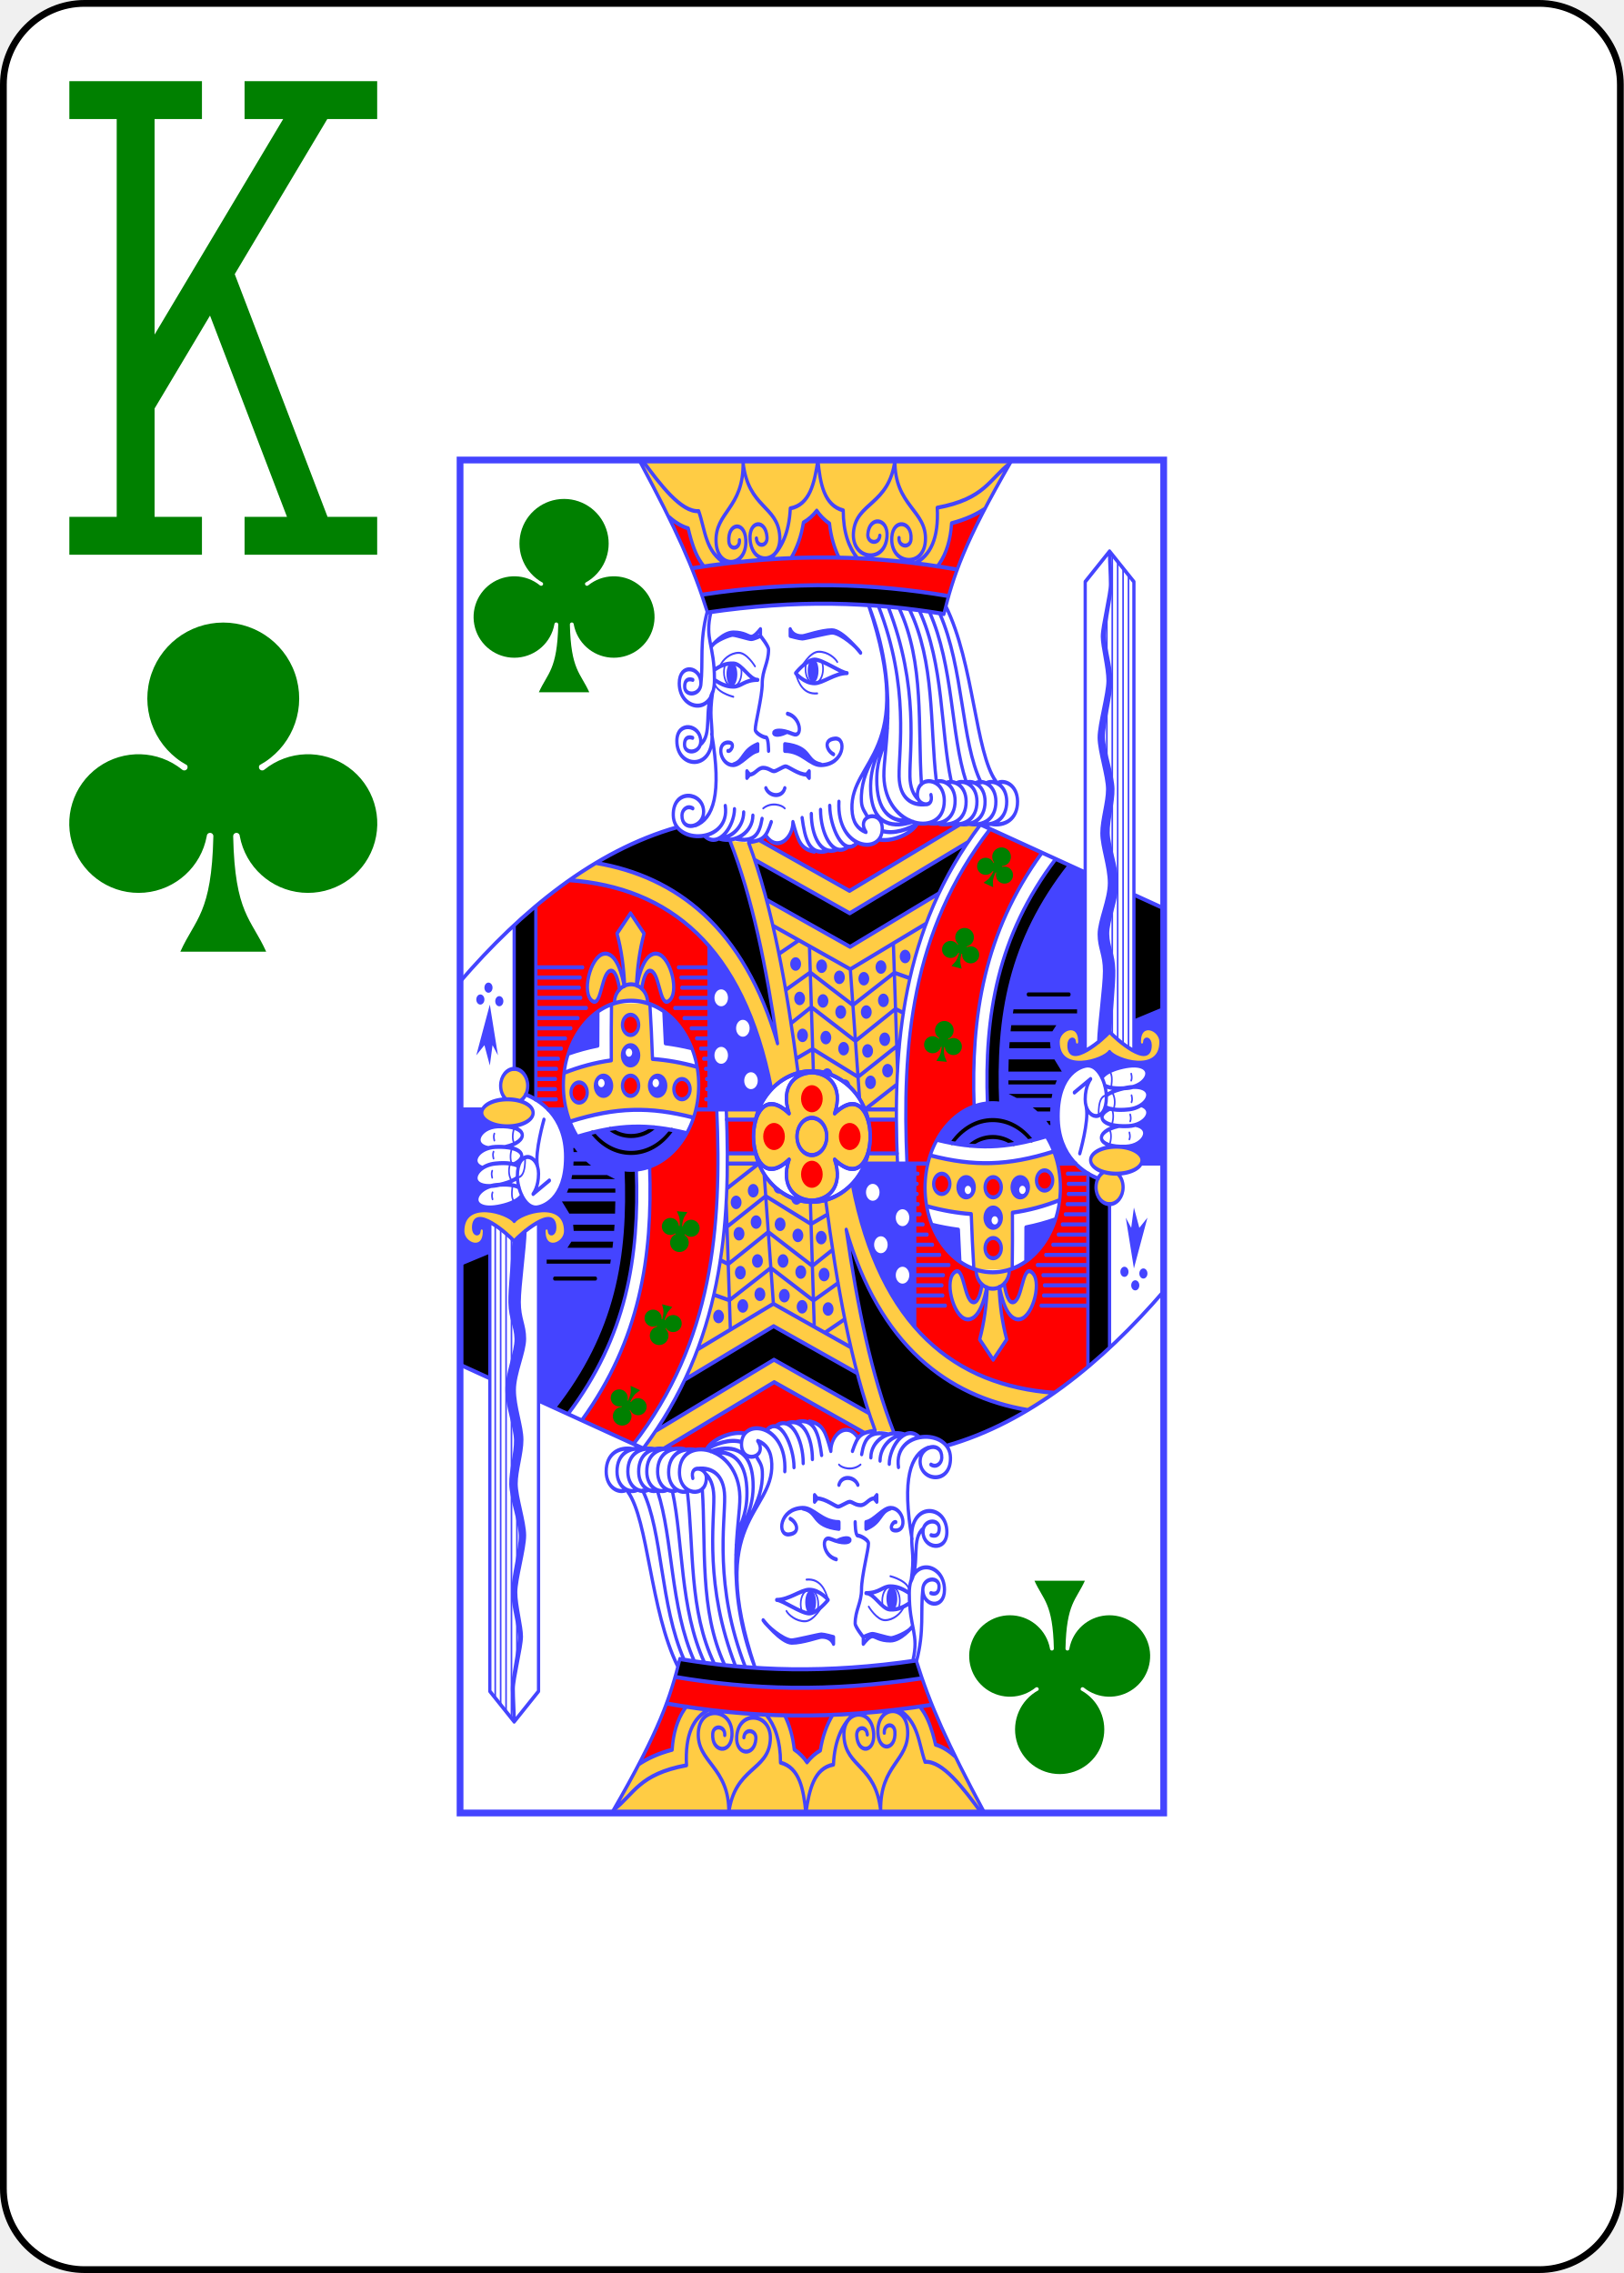
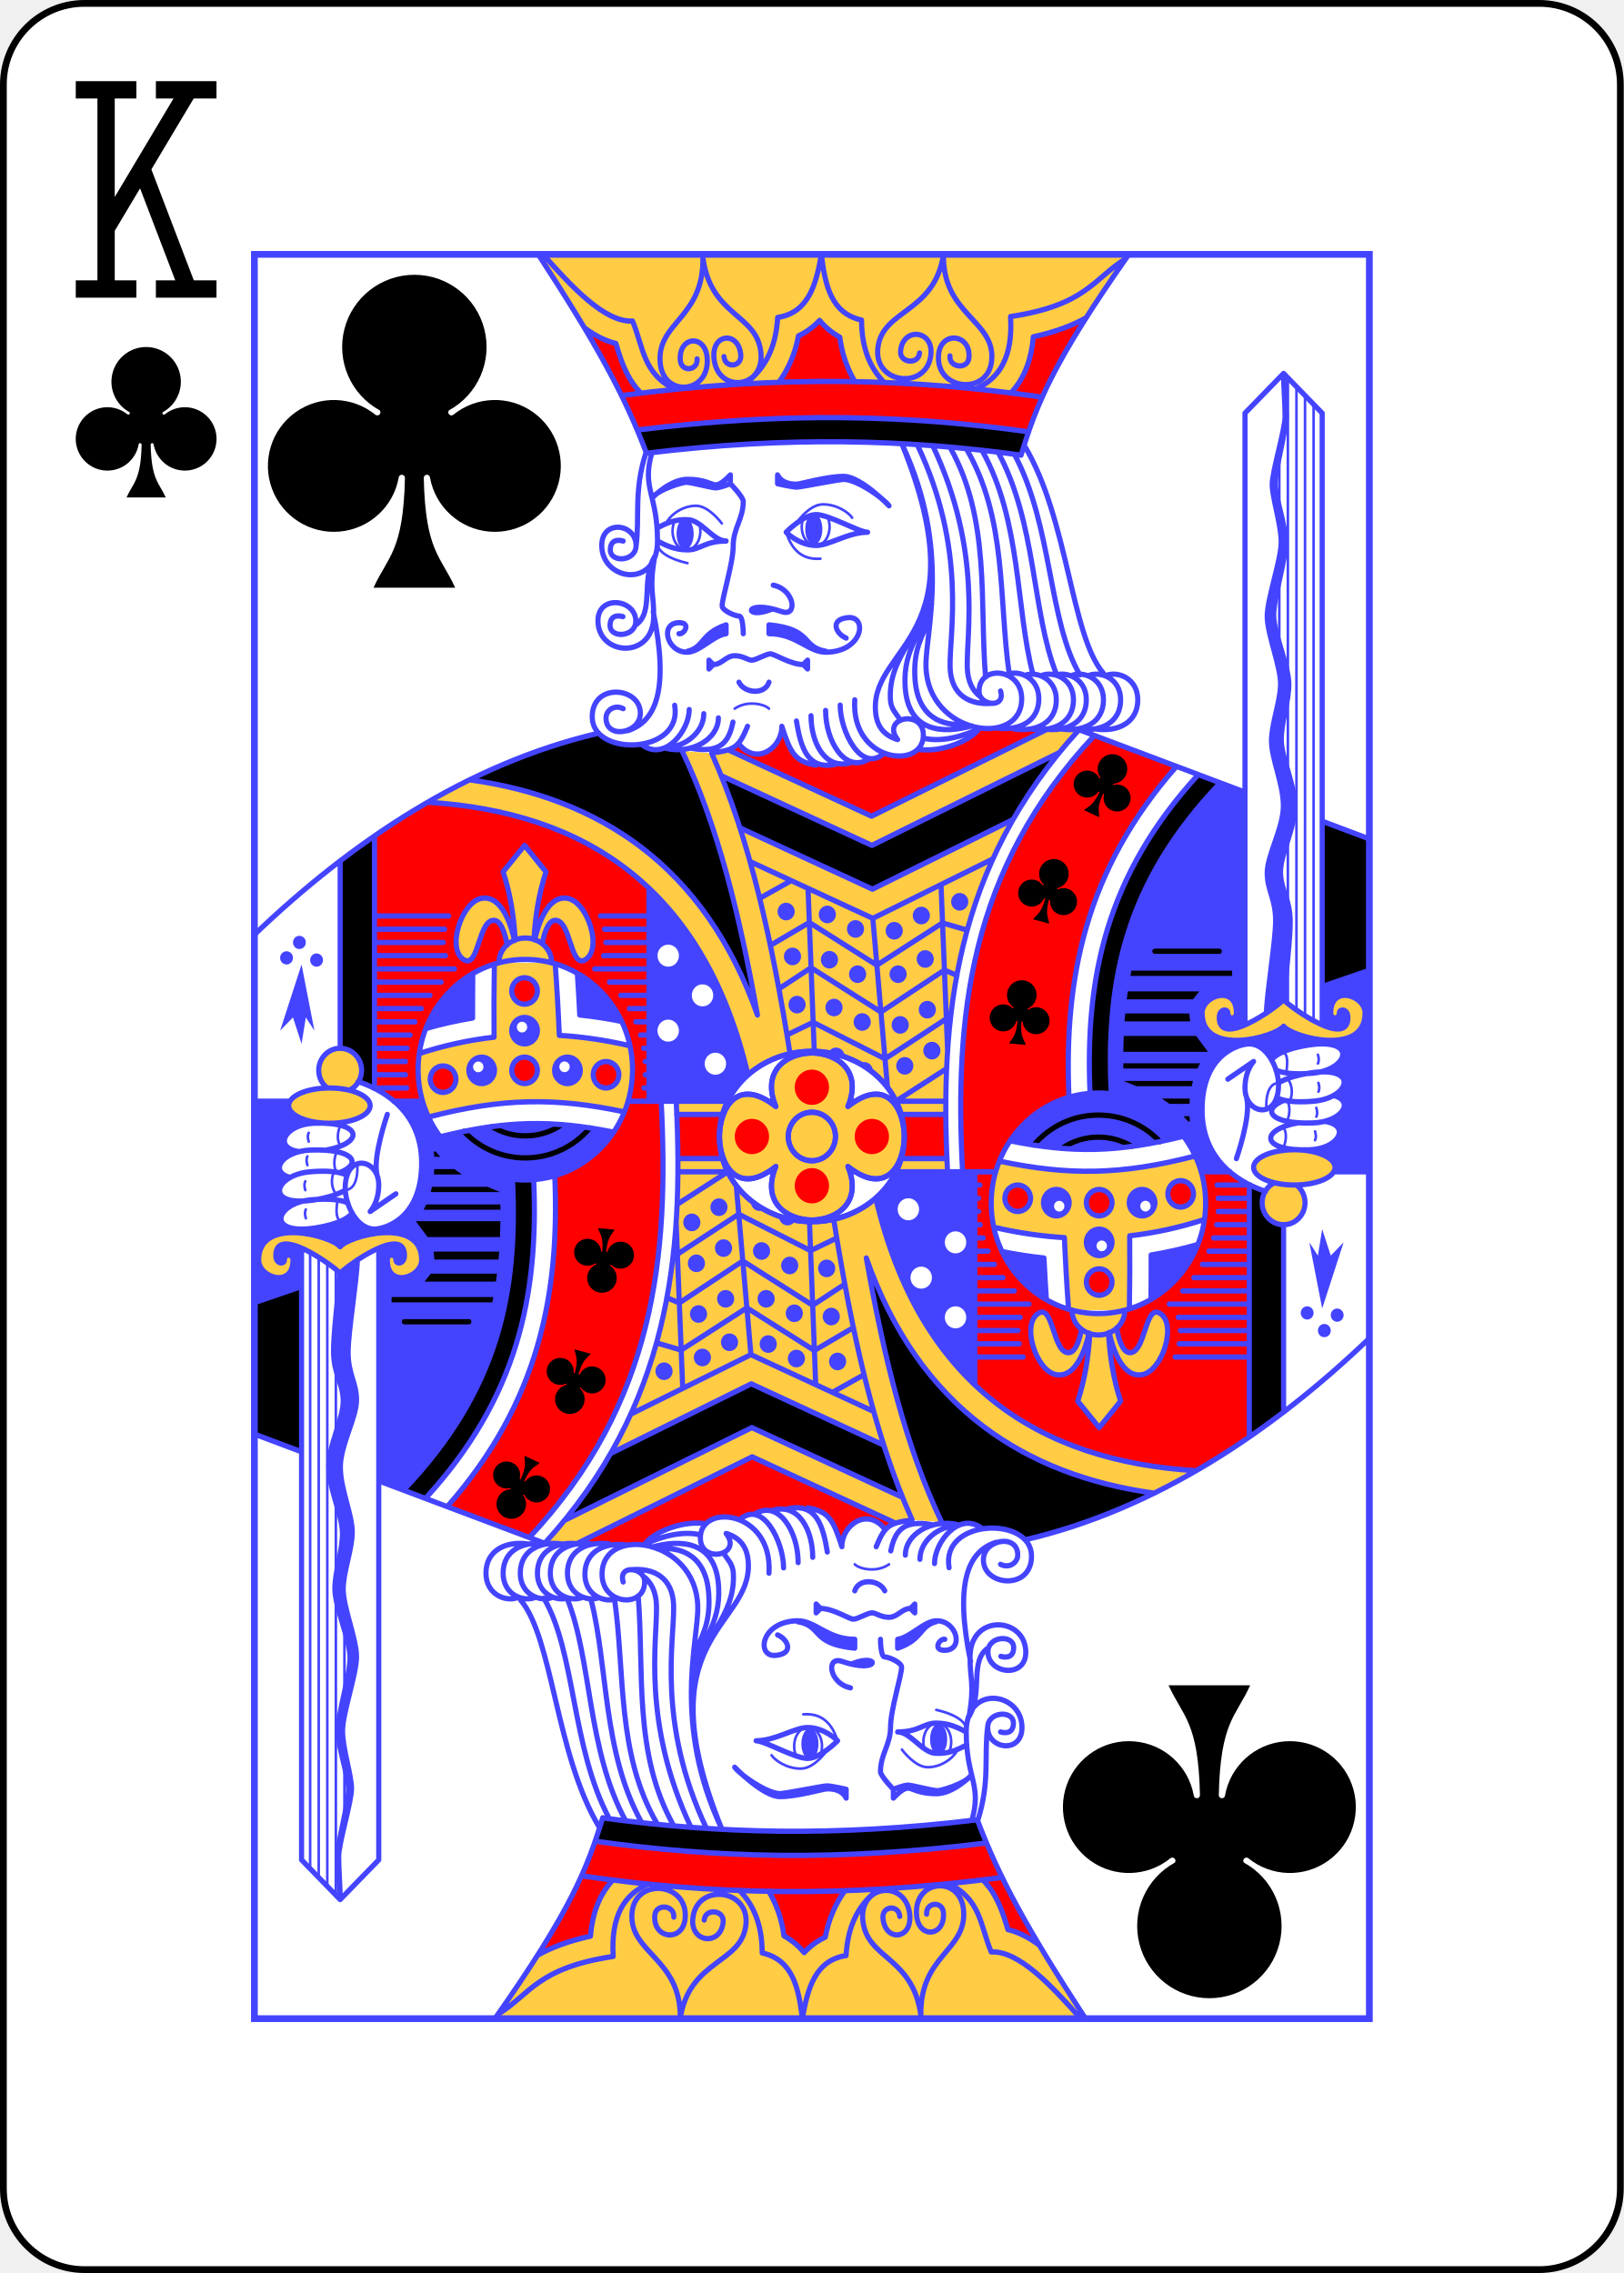
<svg xmlns="http://www.w3.org/2000/svg" xmlns:xlink="http://www.w3.org/1999/xlink" class="card" face="KC" height="3.5in" preserveAspectRatio="none" viewBox="-120 -168 240 336" width="2.5in">
  <defs>
    <symbol id="VCK" viewBox="-500 -500 1000 1000" preserveAspectRatio="xMinYMid">
-       <path d="M-285 -460L-85 -460M-185 -460L-185 460M-285 460L-85 460M85 -460L285 -460M185 -440L-170 155M85 460L285 460M185 440L-10 -70" stroke="green" stroke-width="80" stroke-linecap="square" stroke-miterlimit="1.5" fill="none" />
+       <path d="M-285 -460L-85 -460M-185 -460L-185 460M-285 460L-85 460M85 -460L285 -460M185 -440L-170 155M85 460L285 460M185 440L-10 -70" stroke="black" stroke-width="80" stroke-linecap="square" stroke-miterlimit="1.5" fill="none" />
    </symbol>
    <symbol id="SCK" viewBox="-600 -600 1200 1200" preserveAspectRatio="xMinYMid">
-       <path d="M30 150C35 385 85 400 130 500L-130 500C-85 400 -35 385 -30 150A10 10 0 0 0 -50 150A210 210 0 1 1 -124 -51A10 10 0 0 0 -110 -65A230 230 0 1 1 110 -65A10 10 0 0 0 124 -51A210 210 0 1 1 50 150A10 10 0 0 0 30 150Z" fill="green" />
+       <path d="M30 150C35 385 85 400 130 500L-130 500C-85 400 -35 385 -30 150A10 10 0 0 0 -50 150A210 210 0 1 1 -124 -51A10 10 0 0 0 -110 -65A230 230 0 1 1 110 -65A10 10 0 0 0 124 -51A210 210 0 1 1 50 150A10 10 0 0 0 30 150Z" fill="black" />
    </symbol>
    <symbol id="CK6" preserveAspectRatio="none" viewBox="0 0 1300 2000">
      <path stroke="#44F" stroke-linecap="round" stroke-linejoin="round" stroke-width="3" fill="none" d="M1205,585.225V501.004M1205,664.064V585.225M1205,736.068V664.064M1205,476.729V140M1235,868.537V170M1225,862.945V160M1215,856.566V150M1205,849.232V796.725M1195,230.035V218.912M1195,285.711V230.035M1195,370.186l10e-5,-27.113M1195,440.066V370.186M1200.558,904.105c3.887,4.861 4.604,9.572 2.486,23.824M1205,935c3.887,4.861 6.708,14.032 2.537,24.384M1203.41,958.186c3.887,4.861 4.655,15.264 0.895,23.768M1199.847,989.828c3.887,4.861 3.629,14.443 0.074,22.537M1240,907.258c1.276,3.844 1.458,7.25 0,10M1240.616,939.218c1.276,3.844 1.458,7.25 0,10M1238.152,967.503c1.276,3.844 1.458,7.25 0,10M1236.642,994.179c1.276,3.844 1.458,7.25 0,10M1193.849,939.442C1177.135,940 1180,970 1180,970M480,305c5,-10 19.189,-20 35,-20 15,0 30,20 30,20M630,307.109c0,0 15.591,-23.505 32.587,-23.701 16.869,-0.194 30.733,9.623 34.403,15.199M620,315c5,15 14.811,31.867 40,30M470,325c-3.264,17.638 35,25 35,25M518.899,305.825c0.711,2.408 1.101,5.027 1.101,7.767 0,11.823 -7.264,21.408 -16.225,21.408 -8.961,0 -16.225,-9.585 -16.225,-21.408 0,-4.157 0.898,-8.038 2.453,-11.323M668.26,297.641c1.512,3.253 2.383,7.08 2.383,11.175 0,11.823 -7.264,21.408 -16.225,21.408 -8.961,0 -16.225,-9.585 -16.225,-21.408 0,-3.679 0.703,-7.142 1.943,-10.166M560,515c15,-10 35,-5 40,0" />
-       <use xlink:href="#SCK" height="90" width="90" transform="translate(893,859)scale(1,0.8)rotate(5)translate(-45,-45)" />
-       <use xlink:href="#SCK" height="90" width="90" transform="translate(927,721)scale(1,0.8)rotate(15)translate(-45,-45)" />
-       <use xlink:href="#SCK" height="90" width="90" transform="translate(992,601)scale(1,0.8)rotate(25)translate(-45,-45)" />
+       <use xlink:href="#SCK" height="90" width="90" transform="translate(893,859)scale(1,0.972)rotate(5)translate(-45,-45)" />
+       <use xlink:href="#SCK" height="90" width="90" transform="translate(927,721)scale(1,0.972)rotate(15)translate(-45,-45)" />
+       <use xlink:href="#SCK" height="90" width="90" transform="translate(992,601)scale(1,0.972)rotate(25)translate(-45,-45)" />
    </symbol>
    <symbol id="CK5" preserveAspectRatio="none" viewBox="0 0 1300 2000">
      <path stroke="#44F" stroke-linecap="round" stroke-linejoin="round" stroke-width="6" fill="none" d="M522.899,3.48c9.297,67.907 63.934,63.432 67.753,108.843 3.441,40.921 -51.645,45.49 -54.872,4.551 -2.181,-27.669 29.204,-29.893 31.355,-2.601 1.075,13.646 -18.522,15.272 -19.597,1.625M522.899,3.48C524.357,72.037 469.728,76.624 473.07,122.076c3.011,40.956 58.098,36.388 54.872,-4.551 -2.181,-27.669 -33.506,-24.692 -31.355,2.601 1.075,13.646 20.673,12.021 19.597,-1.625M803.52,0.008c-1.617,68.432 60.021,74.375 56.2,119.751 -3.446,40.92 -65.701,35.012 -62.012,-5.886 2.493,-27.641 37.895,-23.902 35.436,3.364 -1.229,13.633 -23.377,11.53 -22.147,-2.102M803.499,0.01C792.848,67.581 731.196,61.822 726.837,107.146c-3.931,40.874 58.324,46.784 62.012,5.886 2.493,-27.641 -32.977,-30.629 -35.436,-3.364 -1.229,13.633 20.918,15.735 22.147,2.102M881.76,157.364c1.162,-1.191 2.297,-2.424 3.404,-3.7 13.508,-15.578 21.043,-36.194 22.979,-60.173C934.565,87.882 954.374,80.312 970,71.807M840.764,152.609C868.581,141.054 884.669,116.444 881.616,70.528 970.038,57.493 977.856,28.05 1016.116,4.804M384.638,83.186c11.354,8.151 23.456,14.705 36.844,17.809 3.267,10.612 6.91,23.055 14.428,36.765 3.727,6.796 8.659,13.439 14.821,19.612M490.657,153.044C452.771,135.41 453.483,104.497 440.895,75.58 408.942,77.337 370.459,37.367 336.36,-0.2M611.364,145.179c10.925,-14.516 19.051,-32.222 22.987,-52.756 9.534,-4.369 17.877,-10.464 24.628,-17.581 6.334,7.509 14.316,14.094 23.585,19.026 2.55,19.152 8.806,36.11 17.69,50.523M661.111,-4.759348e-7C654.888,34.596 646.015,66.138 610.121,71.521 608.01,108.173 593.554,131.478 571.811,146.878M734.47,145.372C718.002,129.079 707.963,106.586 707.944,74.453 672.417,66.93 665.355,34.91 661.111,-4.759348e-7c0,0 0,0 0,0M1019.418,0.214C930.312,123.368 911.818,170.701 893.877,227.738M331.331,0.603C399.557,102.391 431.379,159.184 457.191,225.525M446.332,199.147c173.564,-21.015 316.127,-17.023 456.431,1.998M457.051,225.432c165.82,-19.487 302.234,-15.745 436.89,2.144M428.129,160.035c187.255,-23.821 340.462,-19.284 490.611,1.877M-0.065,771.262C113.128,665.907 248.106,577.56 401.371,542.796M1155,609.634 959.395,538.071M1300,662.683l-55,-20.122M924.371,538.304 719.572,636.91 552.273,561.626M544.177,590.88 720,670 938.568,564.763M566.03,650.06l154.613,69.575 163.991,-78.958M577.896,688.297l143.174,64.427 140.143,-67.476M647.054,757.407l78.748,48.387 76.561,-47.889M649.065,808.666l81.47,50.197 74.01,-47.519M651.494,870.604l83.774,41.328 71.531,-45.383M800.589,714.438l7.728,189.336M625.965,709.928l-36.854,20.102M647.055,757.407l-45.62,26.06M649.065,808.666l-37.577,23.997M651.494,870.604 620.961,884.876M802.363,757.904l28.806,8.172M806.798,866.548l4.647,2.216M804.545,811.344l14.644,6.01M605.783,960 599.283,960M700.717,960l-6.5,-10e-6M460,960 460,718.461M440.885,924.274a125,125 0 0 1 -125,125 125,125 0 0 1 -125,-125 125,125 0 0 1 125,-125 125,125 0 0 1 125,125v0M961.508,538.871C815.969,693.799 799.004,865.22 808.188,1039.996M825.704,1039.985C816.305,864.718 832.722,697.903 979.428,545.419M949.775,955.531C943.889,822.19 968.125,698.475 1075.097,580.488M999.086,951.68C992.442,822.224 1015.816,711.505 1126.139,599.147M974.32,951.086C968.491,820.681 992.685,704.047 1100.521,589.751M677.5,1000A27.5,27.5 0 0 1 650,1027.5 27.5,27.5 0 0 1 622.5,1000 27.5,27.5 0 0 1 650,972.5 27.5,27.5 0 0 1 677.5,1000v0M692.055,965.938C709.004,925.848 680.221,905.826 650,905.238c-30.221,0.587 -59.004,20.61 -42.055,60.699 -45,-34.547 -65.377,2.234 -65.636,34.062 0.259,31.828 20.636,68.61 65.636,34.062 -16.95,40.089 11.834,60.112 42.055,60.699 30.221,-0.587 59.004,-20.61 42.055,-60.699 45,34.547 65.377,-2.234 65.636,-34.062 -0.259,-31.828 -20.636,-68.61 -65.636,-34.062v0M498.674,562.882c41.321,84.043 67.265,185.872 87.853,299.418C556.316,778.594 509.835,715.502 450.533,671.752 393.438,629.63 325.648,605.784 251.28,595.714M196.201,960H162.654M140,659.363V940M100,687.779V900M1214.918,1054.939A25,25 0 0 1 1225,1075v0a25,25 0 0 1 -25,25 25,25 0 0 1 -25,-25 25,25 0 0 1 14.281,-22.585M1179.074,1062.185C1156.123,1055.045 1105,1032.163 1105,970c0,-65 45,-75 55,-75 20,0 34.105,26.642 34.105,46.642 0,40 -39.105,33.772 -39.105,3.358 0,-20 10,-30 10,-30l-30,20M1260,1035a47.5,20 0 0 1 -47.5,20 47.5,20 0 0 1 -47.5,-20 47.5,20 0 0 1 47.5,-20 47.5,20 0 0 1 47.5,20v0M1193.849,939.442C1199.452,935.884 1208.185,932.532 1220,930v0c70,-15 59.845,26.263 15,30 -21.683,1.807 -36.039,-0.242 -43.223,-4.09M1258.165,953.489c25.294,6.414 10.023,30.033 -24.041,31.153 -50.432,1.659 -60.461,-15.413 -33.333,-25.699M1247.535,982.835c31.398,4.087 17.286,31.032 -17.147,32.231 -56.677,1.973 -59.351,-22.549 -13.184,-30.637M1185.958,913.445c3.48,-5.511 14.34,-11.303 32.413,-15.176v0c70,-15 59.845,26.263 15,30 -20.954,1.746 -35.065,-0.109 -42.474,-3.708M1157.097,957.322C1162.097,977.322 1145,1025 1145,1025M1155,873.428V180l45,-45 45,45v693.428M1105,860c0,-20 40,-32.707 40,0 0,7.453 -10,7.533 -10,0 0,-5 -9.929,-5.124 -10,5 -0.247,34.999 65,-10 75,-20 10,10 75.247,54.999 75,20 -0.071,-10.124 -10,-10 -10,-5 0,7.533 -10,7.453 -10,0 0,-32.707 40,-20 40,0 0,50 -85,27.6 -95,15 -10,12.6 -95,35 -95,-15v0M1200.408,845.624c1.908,-27.812 7.833,-71.455 7.302,-90.895 -0.682,-24.991 -10.74,-33.899 -11.286,-53.891 -0.546,-19.993 17.447,-51.39 16.765,-76.381 -0.682,-24.991 -15.3,-53.223 -15.846,-73.216 -0.546,-19.993 9.326,-45.271 8.781,-65.264 -0.546,-19.993 -17.089,-55.86 -17.634,-75.853 -0.546,-19.993 14.55,-64.526 14.005,-84.519 -0.546,-19.993 -11.856,-50.106 -12.265,-65.1 -0.409,-14.994 13.301,-62.439 12.892,-77.433C1202.711,168.078 1200.447,149.679 1200,135c-0.037,15.315 1.716,33.768 1.716,48.768 0,15 -15,62.053 -15,77.053 0,15 10.484,45.411 10.484,65.411 0,20 -16.305,64.105 -16.305,84.105 0,20 15.558,56.305 15.558,76.305 0,20 -10.558,45 -10.558,65 0,20 13.842,48.621 13.842,73.621 0,25 -18.842,55.895 -18.842,75.895 0,20 9.811,29.179 9.811,54.179 0,23.257 -10.174,80.862 -10.747,104.862M203.405,977.834c85.591,-21.582 147.294,-22.233 227.62,-5.818M279.805,804.715c-0.507,27.74 -0.591,55.303 -0.357,82.688 -30.264,3.329 -59.225,9.709 -87.14,18.529M350.728,804.292c2.057,26.958 3.642,53.992 4.812,81.079 26.316,1.508 53.676,5.313 82.16,11.718M217.225,1000.164c76.071,-18.433 129.859,-19.104 201.299,-5.165M254.644,815.468c-0.216,16.81 -0.265,33.535 -0.23,50.209 -18.617,2.97 -36.774,6.973 -54.477,11.922M428.173,869.543c-16.592,-3.257 -32.855,-5.668 -48.802,-7.302 -0.814,-15.765 -1.727,-31.52 -2.813,-47.256M330,880a15,15 0 0 1 -15,15 15,15 0 0 1 -15,-15 15,15 0 0 1 15,-15 15,15 0 0 1 15,15v0M330,835a15,15 0 0 1 -15,15 15,15 0 0 1 -15,-15 15,15 0 0 1 15,-15 15,15 0 0 1 15,15v0M330,925a15,15 0 0 1 -15,15 15,15 0 0 1 -15,-15 15,15 0 0 1 15,-15 15,15 0 0 1 15,15v0M280,925a15,15 0 0 1 -15,15 15,15 0 0 1 -15,-15 15,15 0 0 1 15,-15 15,15 0 0 1 15,15v0M235,935a15,15 0 0 1 -15,15 15,15 0 0 1 -15,-15 15,15 0 0 1 15,-15 15,15 0 0 1 15,15v0M380,925a15,15 0 0 1 -15,15 15,15 0 0 1 -15,-15 15,15 0 0 1 15,-15 15,15 0 0 1 15,15v0M425,930a15,15 0 0 1 -15,15 15,15 0 0 1 -15,-15 15,15 0 0 1 15,-15 15,15 0 0 1 15,15v0M285.242,803.2a30.653,27.5 0 0 1 -0.01,-0.7 30.653,27.5 0 0 1 30.653,-27.5 30.653,27.5 0 0 1 30.653,27.5v0a30.653,27.5 0 0 1 -0.011,0.741M303.336,777.964C300.167,763.716 289.4,725.933 265,730c-23.937,3.989 -41.639,59.017 -20,70 16.945,8.601 16.09,-46.873 35,-45 9.353,0.926 13.581,21.494 14.691,28.027M304.095,777.143c4.4e-4,0.008 8.8e-4,0.016 10e-4,0.024M325.938,776.554C327.446,750.406 331.614,724.785 340,700l-25,-30 -25,30c8.449,24.971 12.617,50.791 14.095,77.143M325.937,776.57c3e-4,-0.005 6.1e-4,-0.011 9.1e-4,-0.016M335.565,781.59C336.989,773.911 341.253,755.866 350,755c18.91,-1.873 18.055,53.601 35,45 21.639,-10.983 3.937,-66.011 -20,-70 -24.002,-4 -34.812,32.494 -38.175,47.247M177.596,945l-38.541,10e-6M176.176,930 140,930M176.207,915 140,915M178.039,900 140,900M181.582,885l-41.582,10e-6M187.125,870 140,870M194.607,855l-54.607,-2e-5M204.609,840 140,840M217.781,825l-77.781,2e-5M233.264,810l-93.264,-3e-5M222.865,795 140,795M220.217,780l-80.217,2e-5M221.762,765 140,765M226.447,750H140M460,945h-5.826M460,930h-4.406M460,915h-4.436M460,900h-6.271M460,885h-9.812M460,870H444.662M460,855H437.189M460,840h-32.812M460,825l-46.006,10e-6M460,810l-63.174,-10e-6M460,795H407.115M460,780H409.783M460,765H408.238M460,750H403.553M1300,1040h-41.57M1245,830l55,-18.333M865.539,536.833c25.59,3.759 49.271,-7.043 49.106,-33.284 -0.151,-23.912 -23.268,-33.143 -37.899,-27.026M885.893,538.011c25.59,3.759 49.271,-7.043 49.106,-33.284 -0.146,-23.15 -21.819,-32.541 -36.477,-27.564M905.893,538.011c25.59,3.759 49.271,-7.043 49.106,-33.284 -0.151,-23.912 -23.268,-33.143 -37.899,-27.026M920.893,538.011c25.59,3.759 49.271,-7.043 49.106,-33.284 -0.144,-22.841 -21.244,-32.288 -35.886,-27.755M940.893,538.011c25.59,3.759 49.271,-7.043 49.106,-33.284 -0.151,-23.912 -23.268,-33.143 -37.899,-27.026M960.893,538.011c25.59,3.759 49.271,-7.043 49.106,-33.284 -0.151,-23.912 -23.268,-33.143 -37.899,-27.026M980.893,538.011c25.59,3.759 49.271,-7.043 49.106,-33.284 -0.151,-23.912 -23.268,-33.143 -37.899,-27.026M754.939,214.828c58.346,120.263 27.109,213.533 28.095,252.466C785,545 895,560 894.644,503.549 894.424,468.549 845,465 845,495c-0.589,16.604 31.333,20.568 25,0M772.98,215.893c58.234,119.781 37.199,213.163 38.182,251.981 0.82,32.388 23.432,43.343 49.503,41.019M791.001,216.953c57.746,119.272 39.18,212.217 40.16,250.92 0.414,16.365 6.392,27.258 15.569,33.731M811.034,218.617c47.441,81.937 34.363,176.107 41.472,260.645M830.075,220.354C877.756,299.707 867.694,390.717 880.005,475M848.35,222.124c45.916,80.088 39.247,178.279 59.153,252.778M867.13,224.324c44.889,80.253 39.318,181.402 67.873,251.109M886.073,226.539c44.622,81.12 39.369,189.049 76.428,250.118M897.635,216.501C949.209,300.14 951.802,432.027 990,475M774.524,561.152C804.212,565.214 839.251,548.55 845,537.053M755,215C846.368,433.509 720.994,442.801 724.062,515.888 724.908,536.029 735,545 748.285,549.575M779.956,548.381c21.553,5.252 48.56,-2.6 66.067,-11.301M790.445,381.673c-9.302,47.959 -51.778,73.173 -48.878,123.24 0.654,11.282 7.62,16.121 11.394,23.114M789.697,396.481c-10.502,31.11 -33.464,50.383 -31.002,92.875 3.099,53.494 45.332,53.94 77.633,45.163M788.25,411.562c-8.795,19.553 -20.033,35.141 -18.103,68.44 2.595,44.789 31.606,55.442 59.938,52.572M700,505c-4.579,71.226 80,80 80,40 0,-30 -50,-20 -30,5M683,511c0,30 24.833,77.835 51.129,54.581M666,517c0,35 22.575,70.896 49.356,55.678M649,523c0,30 16,62 46.421,53.226M632,529c5,30 13,56 45.453,49.033M615,535c10,30 15,40 39.615,43.97M575,535c-10,23.797 -15.385,26.851 -40,30M558,530.241C553,554.038 542.453,565.526 510,560M541,525.481C541,549.278 510.421,566.959 480,560M507,515.962c0,23.797 -28.117,58.868 -54.413,40.421M490,511.203C500,566.729 395,570 393.916,525.213 392.943,484.997 450,490 450,520c0,23.643 -40.818,30.224 -40,5 0.266,-8.218 10,-15 20,-10M565,555c20,25 50,5 50,-20M524,520.722c0,20.171 -20.534,37.883 -45.319,38.573M463.466,224.87C451.463,265.442 470,272.05 470,325c0,55 -65,45 -65,5 0,-30 40,-25 40,0 0,18.405 -30,20 -30,5 0,-15 15,-10 15,-10M456.513,224.828c-14.602,44.608 -6.856,72.643 -11.642,107.215M429.684,410.692c0,0 -15,-5 -15,10 0,15 30,13.405 30,-5 0,-25 -44.105,-30.411 -44.105,-0.411 0,40 64.421,44.718 65,-5C465.877,384.618 460,380 466.736,342.638 450,370 466.9,406.048 444.105,420.411M465,405c18.917,89.457 2.83,125.099 -30,135M465,275c0,0 20,-20 40,-20 20,0 27.543,6.061 32.537,6.305C543.061,261.576 550,255 555,250v10c0,0 -12.053,4.663 -17.053,4.663 -5,0 -26.044,-5.808 -34.179,-6.305C499.795,258.115 471.543,266.395 465,275M740,285c0,0 -32.906,-33.284 -52.906,-33.284 -20,0 -49.3,8.524 -54.294,8.768C627.276,260.755 615,260 610,250v10c0,0 17.389,3.842 22.389,3.842 5,0 50.166,-9.234 55.936,-8.768C704.21,256.356 733.457,276.395 740,285M555,260c0,0 15,15 15,20 0,20 -11.716,30.411 -11.716,50.411 0,20 -13.284,59.589 -12.874,68.284C545.646,403.689 560,410 565,410c5,0 5,20 5,20M605,375c25,5 28.974,36.325 10,30 -45,-15 -45,10 -12.537,-2.463M530,460v10l5,-5 -5,-5v0M645,460v10l-5,-5 5,-5v0M535,465c10,0 15,-10 25,-10 10,0 15,5 20,5 5,0 16.568,-7.126 21.568,-7.126C606.568,452.874 625,465 640,465M565,485c5.861,12.36 30,15 35,0M470,310c10,-5 20,-10 35.747,-9.179C521.537,301.644 535,325 550,325c-25,0 -30,10 -45,10 -15,0 -25,-5 -35,-10M620,315c0,0 20,-20 35,-20 15,0 50,20 60,20 -22.347,-0.051 -44.764,15 -60,15 -20,0 -35,-15 -35,-15M495,430c5.819,1.439 15,-12.658 0,-12.446 -22.653,0.321 -14.297,33.469 9.464,33.432C519.068,450.963 535,432.099 550,430v-10c-30,10 -25,25 -45,30M690,435c-12.381,-5 -19.673,-21.471 2.428,-23.217C715,410 710,450 667.297,450.986 645.72,451.484 632.317,430 600,430v-10c52.098,5 36.947,25 66.505,30M757.847,1000A107.847,96.548 0 0 1 650,1096.548 107.847,96.548 0 0 1 542.153,1000 107.847,96.548 0 0 1 650,903.452 107.847,96.548 0 0 1 757.847,1000v0M533.149,565.48c44.801,97.376 70.461,213.438 91.431,340.761M721.07,752.725 738.183,944.621M645.539,718.736l7.249,184.842M551.963,960 435.613,960M806.262,960 748.01,960M748.007,959.995l59.21,-37.006M201.986,621.105c182.606,10.658 322.191,96.312 373.563,309.079M754.227,975h51.22M492.499,975h52.346" />
    </symbol>
    <symbol id="CK4" preserveAspectRatio="none" viewBox="0 0 1300 2000">
      <path fill="black" d="M672.932,185.051c-70.695,-0.111 -145.242,4.245 -226.6,14.096l10.719,26.285c165.82,-19.487 302.234,-15.744 436.891,2.145l8.82,-26.432C828.225,191.039 753.053,185.177 672.932,185.051ZM401.371,542.795c-51.871,11.766 -101.648,29.669 -149.643,52.605 73.92,10.384 141.71,34.23 198.805,76.352 59.302,43.75 105.782,106.842 135.994,190.549C565.939,748.755 539.995,646.926 498.674,562.883L425,555ZM938.568,564.764 720,670 544.178,590.879l21.852,59.182 154.613,69.574 163.99,-78.959zm161.953,24.988C992.685,704.048 968.491,820.681 974.32,951.086l24.766,0.594C992.443,822.223 1015.815,711.504 1126.139,599.146ZM1245,642.299v187.727l55,-18.357V662.613ZM139.914,659.406c-13.638,9.143 -39.99,28.348 -39.99,28.348L100,900c13.807,0 25,11.193 25,25 0,4.939 -1.431,9.543 -4.184,13.057 5.064,1.281 12.006,3.796 19.5,7.492L140,940ZM1050,787c-4.057,-0.057 -4.057,6.057 0,6h75c4.057,0.057 4.057,-6.057 0,-6zm-27.457,25 -1.141,6H1140v-6zm-4.174,23.5 -1.242,9h77.267l7.236,-9zm-2.996,25 -0.814,9h76.51l-1.035,-9zm-1.726,25.5 -0.492,18h98.631l-13.719,-18zm-0.602,31 0.133,6h86.402l3.066,-6zm0.447,20 14.803,6h64.621l1.395,-6zm44.559,20 8.865,6h23.383l0.357,-6zm25.17,20 5.519,6h2.035l-0.543,-6zm-725.148,6.648a3,3 0 0 0 -1.604,0.529c-11.457,7.663 -25.357,12.096 -40.584,12.096 -13.727,0 -26.375,-3.605 -37.129,-9.928a3,3 0 1 0 -3.041,5.172c11.669,6.861 25.391,10.756 40.17,10.756 16.394,0 31.485,-4.793 43.92,-13.109a3,3 0 0 0 -1.732,-5.516zm33.119,3.672a3,3 0 0 0 -2.297,1.055c-17.731,20.208 -43.762,32.898 -73.01,32.898 -27.389,0 -51.952,-11.127 -69.527,-29.137a3,3 0 1 0 -4.295,4.189c18.666,19.127 44.806,30.947 73.822,30.947 30.986,0 58.688,-13.479 77.52,-34.941a3,3 0 0 0 -2.213,-5.012z" />
    </symbol>
    <symbol id="CK3" preserveAspectRatio="none" viewBox="0 0 1300 2000">
      <path fill="#44F" d="M1200,135c-0.037,15.315 1.717,33.768 1.717,48.768 0,15 -15,62.053 -15,77.053 0,15 10.484,45.412 10.484,65.412 0,20 -16.307,64.104 -16.307,84.104 0,20 15.559,56.307 15.559,76.307 0,20 -10.559,45 -10.559,65 0,20 13.842,48.621 13.842,73.621 0,25 -18.842,55.895 -18.842,75.895 0,20 9.812,29.178 9.812,54.178 0,23.257 -10.175,80.864 -10.748,104.863l20.449,-14.576c1.908,-27.812 7.832,-71.454 7.301,-90.895 -0.682,-24.991 -10.739,-33.898 -11.285,-53.891 -0.546,-19.993 17.448,-51.39 16.766,-76.381 -0.682,-24.991 -15.302,-53.224 -15.848,-73.217 -0.546,-19.993 9.327,-45.271 8.781,-65.264 -0.546,-19.993 -17.089,-55.859 -17.635,-75.852 -0.546,-19.993 14.552,-64.527 14.006,-84.52 -0.546,-19.993 -11.856,-50.105 -12.266,-65.1 -0.409,-14.994 13.302,-62.439 12.893,-77.434C1202.712,168.078 1200.447,149.679 1200,135ZM652.26,294.029a10,17.5 0 0 0 -10,17.5 10,17.5 0 0 0 10,17.5 10,17.5 0 0 0 10,-17.5 10,17.5 0 0 0 -10,-17.5zm-150.045,5.174a10,17.5 0 0 0 -10,17.5 10,17.5 0 0 0 10,17.5 10,17.5 0 0 0 10,-17.5 10,17.5 0 0 0 -10,-17.5zM550,420c-30,10 -25,25 -45,30l-0.535,0.986C519.068,450.964 535,432.099 550,430Zm50,0v10c32.317,0 45.721,21.485 67.297,20.986L666.506,450C636.948,445 652.098,425 600,420Zm526,179.061c-110.185,112.444 -133.558,223.164 -127.121,352.562 49.771,5.739 90.761,41.014 104.746,88.152l33.434,0.154C1119.776,1025.488 1105,1003.421 1105,970c0,-65 45,-75 55,-75 10.714,0 19.736,7.646 25.881,18.133 3.557,-5.198 14.418,-10.991 32.49,-14.863 66.707,-14.294 60.623,22.506 20.529,29.049 36.973,-3.507 38.855,15.323 19.521,26.08 21.321,5.563 13.378,23.555 -10.729,29.428 31.239,4.095 17.127,31.041 -17.062,32.982 17.353,3.768 29.369,10.889 29.369,19.191 0,1.834 -0.586,3.61 -1.627,5.148L1300,1040.029V662.668l-55,-20.164 -0.103,230.912c16.051,6.826 30.219,7.928 30.104,-8.416 -0.071,-10.124 -10,-10 -10,-5 0,7.533 -10,7.453 -10,0 0,-32.707 40,-20 40,0 0,50 -85,27.6 -95,15 -4.206,5.299 -21.68,12.325 -40.516,14.977 -0.269,0.038 -0.539,0.075 -0.809,0.111 -1.133,0.152 -2.269,0.292 -3.408,0.41C1130.54,893.06 1105,887.407 1105,860c0,-20 40,-32.707 40,0 0,7.453 -10,7.533 -10,0 0,-5 -9.929,-5.124 -10,5 -0.114,16.128 13.68,15.268 29.783,8.551L1155,609.209Zm112.9,328.258c-1.969,0.187 -4.011,0.42 -6.182,0.738 2.14,-0.166 4.202,-0.415 6.182,-0.738zM460.174,718.588 459.896,960 550.65,960.072 575.322,929.25C552.679,836.103 513.073,767.382 460.174,718.588Zm362.207,5.328a10,10 0 0 0 -10,10 10,10 0 0 0 10,10 10,10 0 0 0 10,-10 10,10 0 0 0 -10,-10zM620,735a10,10 0 0 0 -10,10 10,10 0 0 0 10,10 10,10 0 0 0 10,-10 10,10 0 0 0 -10,-10zm48.029,3.283a10,10 0 0 0 -10,10 10,10 0 0 0 10,10 10,10 0 0 0 10,-10 10,10 0 0 0 -10,-10zm109.605,1.232a10,10 0 0 0 -10,10 10,10 0 0 0 10,10 10,10 0 0 0 10,-10 10,10 0 0 0 -10,-10zm-76.764,15.189a10,10 0 0 0 -10,10 10,10 0 0 0 10,10 10,10 0 0 0 10,-10 10,10 0 0 0 -10,-10zm45.154,2.053a10,10 0 0 0 -10,10 10,10 0 0 0 10,10 10,10 0 0 0 10,-10 10,10 0 0 0 -10,-10zM52.5,772.5a7.5,7.5 0 0 0 -7.5,7.5 7.5,7.5 0 0 0 7.5,7.5 7.5,7.5 0 0 0 7.5,-7.5 7.5,7.5 0 0 0 -7.5,-7.5zm430,10c6.904,0 12.5,5.596 12.5,12.5 0,6.904 -5.596,12.5 -12.5,12.5 -6.904,0 -12.5,-5.596 -12.5,-12.5 0,-6.904 5.596,-12.5 12.5,-12.5zm144.889,3.402a10,10 0 0 0 -10,10 10,10 0 0 0 10,10 10,10 0 0 0 10,-10 10,10 0 0 0 -10,-10zm154.762,2.875a10,10 0 0 0 -10,10 10,10 0 0 0 10,10 10,10 0 0 0 10,-10 10,10 0 0 0 -10,-10zm-111.658,0.82a10,10 0 0 0 -10,10 10,10 0 0 0 10,10 10,10 0 0 0 10,-10 10,10 0 0 0 -10,-10zM37.5,790a7.5,7.5 0 0 0 -7.5,7.5 7.5,7.5 0 0 0 7.5,7.5 7.5,7.5 0 0 0 7.5,-7.5 7.5,7.5 0 0 0 -7.5,-7.5zm35,2.5A7.5,7.5 0 0 0 65,800 7.5,7.5 0 0 0 72.5,807.5 7.5,7.5 0 0 0 80,800 7.5,7.5 0 0 0 72.5,792.5ZM55,805l-25,75 15,-15 10,30 5,-30 10,15zm648.334,1.018a10,10 0 0 0 -10,10 10,10 0 0 0 10,10 10,10 0 0 0 10,-10 10,10 0 0 0 -10,-10zm47.207,0a10,10 0 0 0 -10,10 10,10 0 0 0 10,10 10,10 0 0 0 10,-10 10,10 0 0 0 -10,-10zm-373.895,9.004c0.997,15.698 1.91,31.454 2.725,47.219 15.947,1.634 32.21,4.046 48.732,7.035 -11.308,-23.03 -29.273,-41.879 -51.457,-54.254zM254.529,815.438c-24.402,13.713 -43.634,35.351 -54.459,61.779 17.57,-4.566 35.727,-8.569 54.344,-11.539 -0.036,-16.674 0.013,-33.4 0.115,-50.24zM522.5,827.5c6.904,0 12.5,5.596 12.5,12.5 0,6.904 -5.596,12.5 -12.5,12.5 -6.904,0 -12.5,-5.596 -12.5,-12.5 0,-6.904 5.596,-12.5 12.5,-12.5zm110.227,13a10,10 0 0 0 -10,10 10,10 0 0 0 10,10 10,10 0 0 0 10,-10 10,10 0 0 0 -10,-10zm43.104,3.285a10,10 0 0 0 -10,10 10,10 0 0 0 10,10 10,10 0 0 0 10,-10 10,10 0 0 0 -10,-10zm108.783,2.463a10,10 0 0 0 -10,10 10,10 0 0 0 10,10 10,10 0 0 0 10,-10 10,10 0 0 0 -10,-10zm-75.943,13.957a10,10 0 0 0 -10,10 10,10 0 0 0 10,10 10,10 0 0 0 10,-10 10,10 0 0 0 -10,-10zm44.336,3.285a10,10 0 0 0 -10,10 10,10 0 0 0 10,10 10,10 0 0 0 10,-10 10,10 0 0 0 -10,-10zM315,865a15,15 0 0 0 -15,15 15,15 0 0 0 15,15 15,15 0 0 0 15,-15 15,15 0 0 0 -15,-15zm167.5,2.5c6.904,0 12.5,5.596 12.5,12.5 0,6.904 -5.596,12.5 -12.5,12.5 -6.904,0 -12.5,-5.596 -12.5,-12.5 0,-6.904 5.596,-12.5 12.5,-12.5zm-170.459,2.441a6.026,6.074 0 0 1 6.027,6.074 6.026,6.074 0 0 1 -6.027,6.074 6.026,6.074 0 0 1 -6.025,-6.074 6.026,6.074 0 0 1 6.025,-6.074zm477.91,22.693a10,10 0 0 0 -10,10 10,10 0 0 0 10,10 10,10 0 0 0 10,-10 10,10 0 0 0 -10,-10zm-111.658,6.568a10,10 0 0 0 -9.105,5.867l19.084,4.783a10,10 0 0 0 0.021,-0.65 10,10 0 0 0 -10,-10zM537.5,905c6.904,0 12.5,5.596 12.5,12.5 0,6.904 -5.596,12.5 -12.5,12.5 -6.904,0 -12.5,-5.596 -12.5,-12.5 0,-6.904 5.596,-12.5 12.5,-12.5zm220.842,4.877a10,10 0 0 0 -10,10 10,10 0 0 0 10,10 10,10 0 0 0 10,-10 10,10 0 0 0 -10,-10zM265,910a15,15 0 0 0 -15,15 15,15 0 0 0 15,15 15,15 0 0 0 15,-15 15,15 0 0 0 -15,-15zm100,0a15,15 0 0 0 -15,15 15,15 0 0 0 15,15 15,15 0 0 0 15,-15 15,15 0 0 0 -15,-15zm-3.393,4.941a6.026,6.074 0 0 1 6.025,6.074 6.026,6.074 0 0 1 -6.025,6.074 6.026,6.074 0 0 1 -6.027,-6.074 6.026,6.074 0 0 1 6.027,-6.074zM261.025,915a6.026,6.074 0 0 1 6.027,6.074 6.026,6.074 0 0 1 -6.027,6.074A6.026,6.074 0 0 1 255,921.074 6.026,6.074 0 0 1 261.025,915Zm450.107,0.623a10,10 0 0 0 -5.623,1.732l15.465,10.043a10,10 0 0 0 0.158,-1.775 10,10 0 0 0 -10,-10zm-385.545,69.748c-33.881,0.246 -68.068,5.053 -108.615,14.904 22.599,29.839 58.518,48.998 98.912,48.998 42.75,0 80.488,-21.459 102.834,-54.234 -33.579,-6.552 -63.236,-9.885 -93.131,-9.668z" />
    </symbol>
    <symbol id="CK2" preserveAspectRatio="none" viewBox="0 0 1300 2000">
      <path fill="red" d="M330,835a15,15 0 0 1 -15,15 15,15 0 0 1 -15,-15 15,15 0 0 1 15,-15 15,15 0 0 1 15,15zM330,925a15,15 0 0 1 -15,15 15,15 0 0 1 -15,-15 15,15 0 0 1 15,-15 15,15 0 0 1 15,15zM235,935a15,15 0 0 1 -15,15 15,15 0 0 1 -15,-15 15,15 0 0 1 15,-15 15,15 0 0 1 15,15zM425,930a15,15 0 0 1 -15,15 15,15 0 0 1 -15,-15 15,15 0 0 1 15,-15 15,15 0 0 1 15,15zM139.82,945.306c7.62,3.718 15.839,8.658 23.19,14.922l33.176,-0.048c-3.453,-11.245 -5.302,-23.36 -5.302,-35.905 10e-6,-58.338 39.964,-107.342 94.008,-121.128l0.349,0.054c-0.007,-0.233 -0.01,-0.466 -0.01,-0.7 0,-7.817 3.635,-14.872 9.465,-19.676C293.581,776.494 289.353,755.926 280,755c-18.91,-1.873 -18.055,53.601 -35,45 -21.639,-10.983 -3.937,-66.011 20,-70 24.4,-4.067 35.167,33.716 38.336,47.964l0.759,-0.82C302.617,750.791 298.449,724.971 290,700l25,-30 25,30c-8.386,24.785 -12.554,50.406 -14.062,76.554l0.887,0.693C330.188,762.494 340.998,726 365,730c23.937,3.989 41.639,59.017 20,70 -16.945,8.601 -16.09,-46.873 -35,-45 -8.747,0.866 -13.011,18.911 -14.708,26.302 6.749,4.751 11.246,12.504 11.246,21.198 0,0 -0.004,0.494 0.335,0.738 54.217,13.902 94.012,62.822 94.012,121.037 0,12.296 -1.775,24.177 -5.178,35.564l24.588,0.162 -0.034,-241.332c-67.099,-62.058 -155.93,-91.59 -258.1,-97.65 -21.19,11.91 -42.063,24.819 -62.295,38.421L140,940ZM600.074,1000a20,20 0 0 1 -20,20 20,20 0 0 1 -20,-20 20,20 0 0 1 20,-20 20,20 0 0 1 20,20zM670,944.171a20,20 0 0 1 -20,20 20,20 0 0 1 -20,-20 20,20 0 0 1 20,-20 20,20 0 0 1 20,20zM492.279,974.457c0.903,16.641 1.104,34.162 1.149,50.803l53.451,-0.341c-3.026,-7.745 -4.501,-16.506 -4.569,-24.919 0.07,-8.615 1.614,-17.593 4.745,-25.429M949.495,955.597c-40.89,11.85 -72.976,43.679 -85.452,84.269l-38.424,0.127c-9.314,-175.274 7.103,-342.09 153.56,-494.674l95.939,35.134C968.125,698.475 943.889,822.19 949.495,955.597ZM869.189,535.838l55.182,2.466 -204.799,98.606 -167.212,-75.257c4.803,-1.49 8.364,-3.585 12.055,-6.76C585,580 615,560 615,535c10,30 15,40 39.615,43.97 28.317,-1.168 56.271,-2.887 77.742,-14.417 16.018,6.956 33.704,5.118 42.247,-4.035 29.608,4.696 64.647,-11.968 69.861,-23.703 8.364,1.277 17.089,1.043 24.724,-0.977zM385.068,83.802c10.924,7.535 23.026,14.089 36.414,17.193 3.267,10.612 6.91,23.055 14.428,36.765 3.727,6.796 8.659,13.439 14.083,19.651 56.069,-6.631 109.767,-10.662 161.315,-12.313 10.983,-14.435 19.109,-32.141 23.045,-52.675 9.534,-4.369 17.877,-10.464 24.628,-17.581 6.334,7.509 14.316,14.094 23.585,19.026 2.55,19.152 8.806,36.11 17.092,50.458 62.52,0.996 122.871,5.51 182.229,12.897 1.037,-1.05 2.172,-2.283 3.279,-3.56 13.508,-15.578 21.043,-36.194 22.979,-60.173 26.421,-5.609 46.231,-13.179 61.298,-20.946C932.027,129.866 915.355,165.636 902.969,200.448 762.459,182.124 619.895,178.132 445.947,198.207 430.242,162.076 411.849,127.382 385.068,83.802Z" />
    </symbol>
    <symbol id="CK1" preserveAspectRatio="none" viewBox="0 0 1300 2000">
      <path fill="#FC4" d="M315.885,799.273c-12.562,0 -24.692,1.853 -36.105,5.371 -0.482,27.81 -0.564,55.373 -0.33,82.758 -30.264,3.329 -59.226,9.711 -87.205,18.668 -0.918,6.037 -1.359,12.068 -1.359,18.203 0,19.372 4.407,37.715 12.396,53.82 85.715,-21.842 147.417,-22.492 227.926,-6.012 6.301,-14.68 9.678,-30.85 9.678,-47.809 0,-9.419 -1.041,-18.594 -3.1,-27.301 -28.568,-6.289 -55.929,-10.094 -82.244,-11.602 -1.17,-27.087 -2.756,-54.122 -4.695,-81.094 -11.011,-3.262 -22.783,-5.004 -34.961,-5.004zM315,865a15,15 0 0 1 15,15 15,15 0 0 1 -15,15 15,15 0 0 1 -15,-15 15,15 0 0 1 15,-15zm-50,45a15,15 0 0 1 15,15 15,15 0 0 1 -15,15 15,15 0 0 1 -15,-15 15,15 0 0 1 15,-15zm100,0a15,15 0 0 1 15,15 15,15 0 0 1 -15,15 15,15 0 0 1 -15,-15 15,15 0 0 1 15,-15zM285.242,803.2a30.653,27.5 0 0 1 -0.01,-0.7 30.653,27.5 0 0 1 30.653,-27.5 30.653,27.5 0 0 1 30.653,27.5v0a30.653,27.5 0 0 1 -0.011,0.741M303.336,777.964C300.167,763.716 289.4,725.933 265,730c-23.937,3.989 -41.639,59.017 -20,70 16.945,8.601 16.09,-46.873 35,-45 9.353,0.926 13.581,21.494 14.691,28.027M325.938,776.554C327.446,750.406 331.614,724.785 340,700l-25,-30 -25,30c8.449,24.971 12.617,50.791 14.095,77.143M335.565,781.59C336.989,773.911 341.253,755.866 350,755c18.91,-1.873 18.055,53.601 35,45 21.639,-10.983 3.937,-66.011 -20,-70 -24.002,-4 -34.812,32.494 -38.175,47.247M692.055,965.938C709.004,925.848 680.221,905.826 650,905.238c-30.221,0.587 -59.004,20.61 -42.055,60.699 -45,-34.547 -65.377,2.234 -65.636,34.062 0.259,31.828 20.636,68.61 65.636,34.062 -16.95,40.089 11.834,60.112 42.055,60.699 30.221,-0.587 59.004,-20.61 42.055,-60.699 45,34.547 65.377,-2.234 65.636,-34.062 -0.259,-31.828 -20.636,-68.61 -65.636,-34.062zM625.332,910.537c-1.29,-7.872 -2.6,-15.699 -3.928,-23.484 1.33,7.788 2.648,15.604 3.941,23.479zm124.392,49.792 56.495,-0.442c0.754,-109.529 18.217,-216.805 78.238,-318.928L720.643,719.635 566.141,650.158c-9.748,-29.54 -20.637,-57.824 -32.992,-84.678l-34.475,-2.598c41.321,84.043 67.265,185.872 87.854,299.418C556.316,778.594 509.835,715.502 450.533,671.752 393.438,629.63 325.649,605.785 251.816,595.359c-16.482,7.737 -33.214,16.435 -49.742,25.709 182.001,10.664 321.309,95.862 372.763,308.34C635,890 711.038,893.671 749.724,960.329ZM609.779,823.213c0.128,0.657 0.259,1.311 0.387,1.969 -0.128,-0.658 -0.259,-1.312 -0.387,-1.969zm3.334,17.41c0.19,1.013 0.377,2.032 0.566,3.047 -0.189,-1.015 -0.377,-2.034 -0.566,-3.047zm2.693,14.621c0.351,1.93 0.701,3.861 1.049,5.797 -0.347,-1.937 -0.698,-3.866 -1.049,-5.797zm1.723,9.6c1.228,6.89 2.437,13.817 3.629,20.779 -1.191,-6.965 -2.402,-13.887 -3.629,-20.779zM1214.918,1054.939A25,25 0 0 1 1225,1075v0a25,25 0 0 1 -25,25 25,25 0 0 1 -25,-25 25,25 0 0 1 14.281,-22.585M1260,1035a47.5,20 0 0 1 -47.5,20 47.5,20 0 0 1 -47.5,-20 47.5,20 0 0 1 47.5,-20 47.5,20 0 0 1 47.5,20zM1105,860c0,-20 40,-32.707 40,0 0,7.453 -10,7.533 -10,0 0,-5 -9.929,-5.124 -10,5 -0.247,34.999 65,-10 75,-20 10,10 75.247,54.999 75,20 -0.071,-10.124 -10,-10 -10,-5 0,7.533 -10,7.453 -10,0 0,-32.707 40,-20 40,0 0,50 -85,27.6 -95,15 -10,12.6 -95,35 -95,-15zM961.508,538.871 924.371,538.304 719.572,636.91 552.731,561.53C548.522,563.039 542.702,564.015 535,565l9.177,25.88L720,670 938.71,564.549c7.323,-8.75 14.87,-17.238 22.798,-25.678zM330.918,0c45.534,67.912 74.949,115.887 97.158,159.965 187.307,-23.752 340.515,-19.215 490.885,1.271C936.893,122.397 965.058,75.351 1019.584,0ZM806.262,960l-58.252,3e-5 6.218,15h51.22zm-254.299,7e-5 -59.368,-2e-5L492.499,975h52.346z" />
    </symbol>
-     <rect id="XCK" width="104" height="200" x="-52" y="-100" />
+     <rect id="XCK" width="164.8" height="260.8" x="-82.4" y="-130.4" />
  </defs>
  <rect width="239" height="335" x="-119.5" y="-167.5" rx="12" ry="12" fill="white" stroke="black" />
-   <use width="104" height="200" x="-52" y="-100" xlink:href="#CK1" />
-   <use transform="rotate(180)" width="104" height="200" x="-52" y="-100" xlink:href="#CK1" />
-   <use width="104" height="200" x="-52" y="-100" xlink:href="#CK2" />
-   <use transform="rotate(180)" width="104" height="200" x="-52" y="-100" xlink:href="#CK2" />
-   <use width="104" height="200" x="-52" y="-100" xlink:href="#CK3" />
-   <use transform="rotate(180)" width="104" height="200" x="-52" y="-100" xlink:href="#CK3" />
-   <use width="104" height="200" x="-52" y="-100" xlink:href="#CK4" />
-   <use transform="rotate(180)" width="104" height="200" x="-52" y="-100" xlink:href="#CK4" />
-   <use width="104" height="200" x="-52" y="-100" xlink:href="#CK5" />
-   <use transform="rotate(180)" width="104" height="200" x="-52" y="-100" xlink:href="#CK5" />
-   <use width="104" height="200" x="-52" y="-100" xlink:href="#CK6" />
-   <use transform="rotate(180)" width="104" height="200" x="-52" y="-100" xlink:href="#CK6" />
-   <use xlink:href="#VCK" height="70" width="70" x="-122" y="-156" />
-   <use xlink:href="#SCK" height="58.558" width="58.558" x="-116.279" y="-81" />
-   <use xlink:href="#SCK" height="34.4" width="34.4" x="-53.827" y="-97.2" />
+   <use width="164.8" height="260.8" x="-82.4" y="-130.4" xlink:href="#CK1" />
+   <use transform="rotate(180)" width="164.8" height="260.8" x="-82.4" y="-130.4" xlink:href="#CK1" />
+   <use width="164.8" height="260.8" x="-82.4" y="-130.4" xlink:href="#CK2" />
+   <use transform="rotate(180)" width="164.8" height="260.8" x="-82.4" y="-130.4" xlink:href="#CK2" />
+   <use width="164.8" height="260.8" x="-82.4" y="-130.4" xlink:href="#CK3" />
+   <use transform="rotate(180)" width="164.8" height="260.8" x="-82.4" y="-130.4" xlink:href="#CK3" />
+   <use width="164.8" height="260.8" x="-82.4" y="-130.4" xlink:href="#CK4" />
+   <use transform="rotate(180)" width="164.8" height="260.8" x="-82.4" y="-130.4" xlink:href="#CK4" />
+   <use width="164.8" height="260.8" x="-82.4" y="-130.4" xlink:href="#CK5" />
+   <use transform="rotate(180)" width="164.8" height="260.8" x="-82.4" y="-130.4" xlink:href="#CK5" />
+   <use width="164.8" height="260.8" x="-82.4" y="-130.4" xlink:href="#CK6" />
+   <use transform="rotate(180)" width="164.8" height="260.8" x="-82.4" y="-130.4" xlink:href="#CK6" />
+   <use xlink:href="#VCK" height="32" width="32" x="-114.4" y="-156" />
+   <use xlink:href="#SCK" height="26.769" width="26.769" x="-111.784" y="-119" />
+   <use xlink:href="#SCK" height="55.68" width="55.68" x="-86.595" y="-132.16" />
  <g transform="rotate(180)">
-     <use xlink:href="#SCK" height="34.4" width="34.4" x="-53.827" y="-97.2" />
+     <use xlink:href="#SCK" height="55.68" width="55.68" x="-86.595" y="-132.16" />
  </g>
  <use xlink:href="#XCK" stroke="#44F" fill="none" />
</svg>
